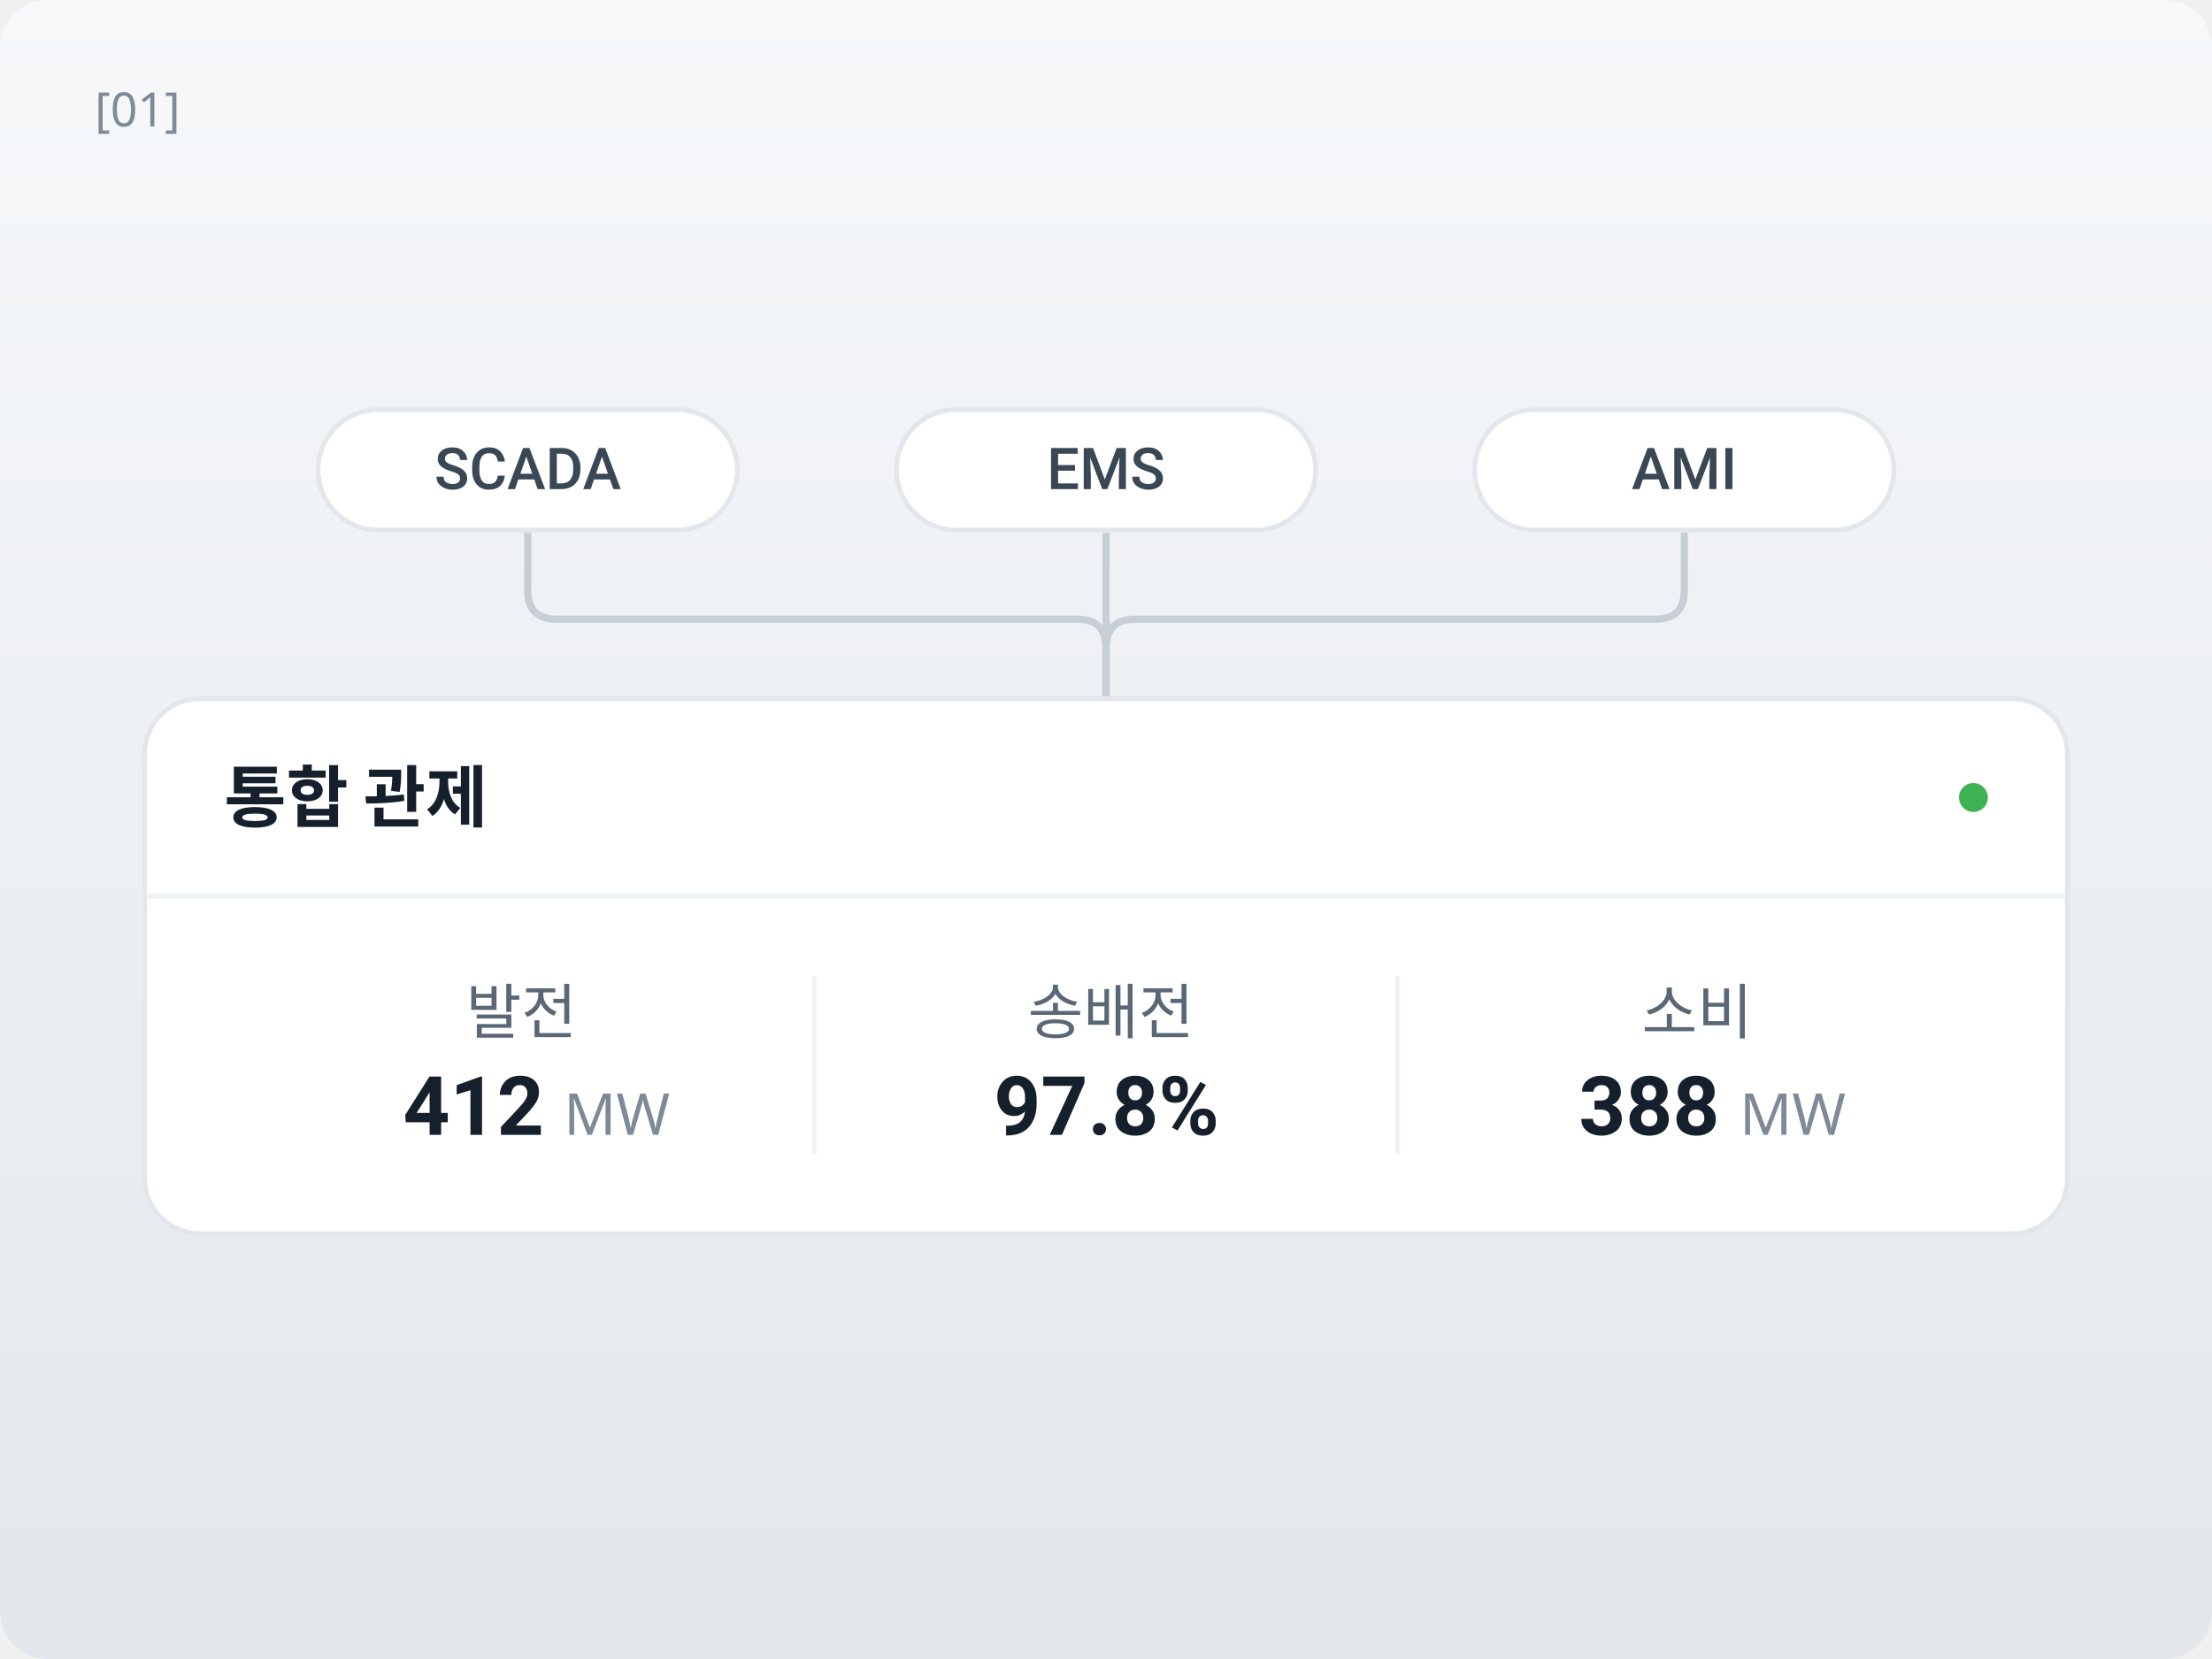
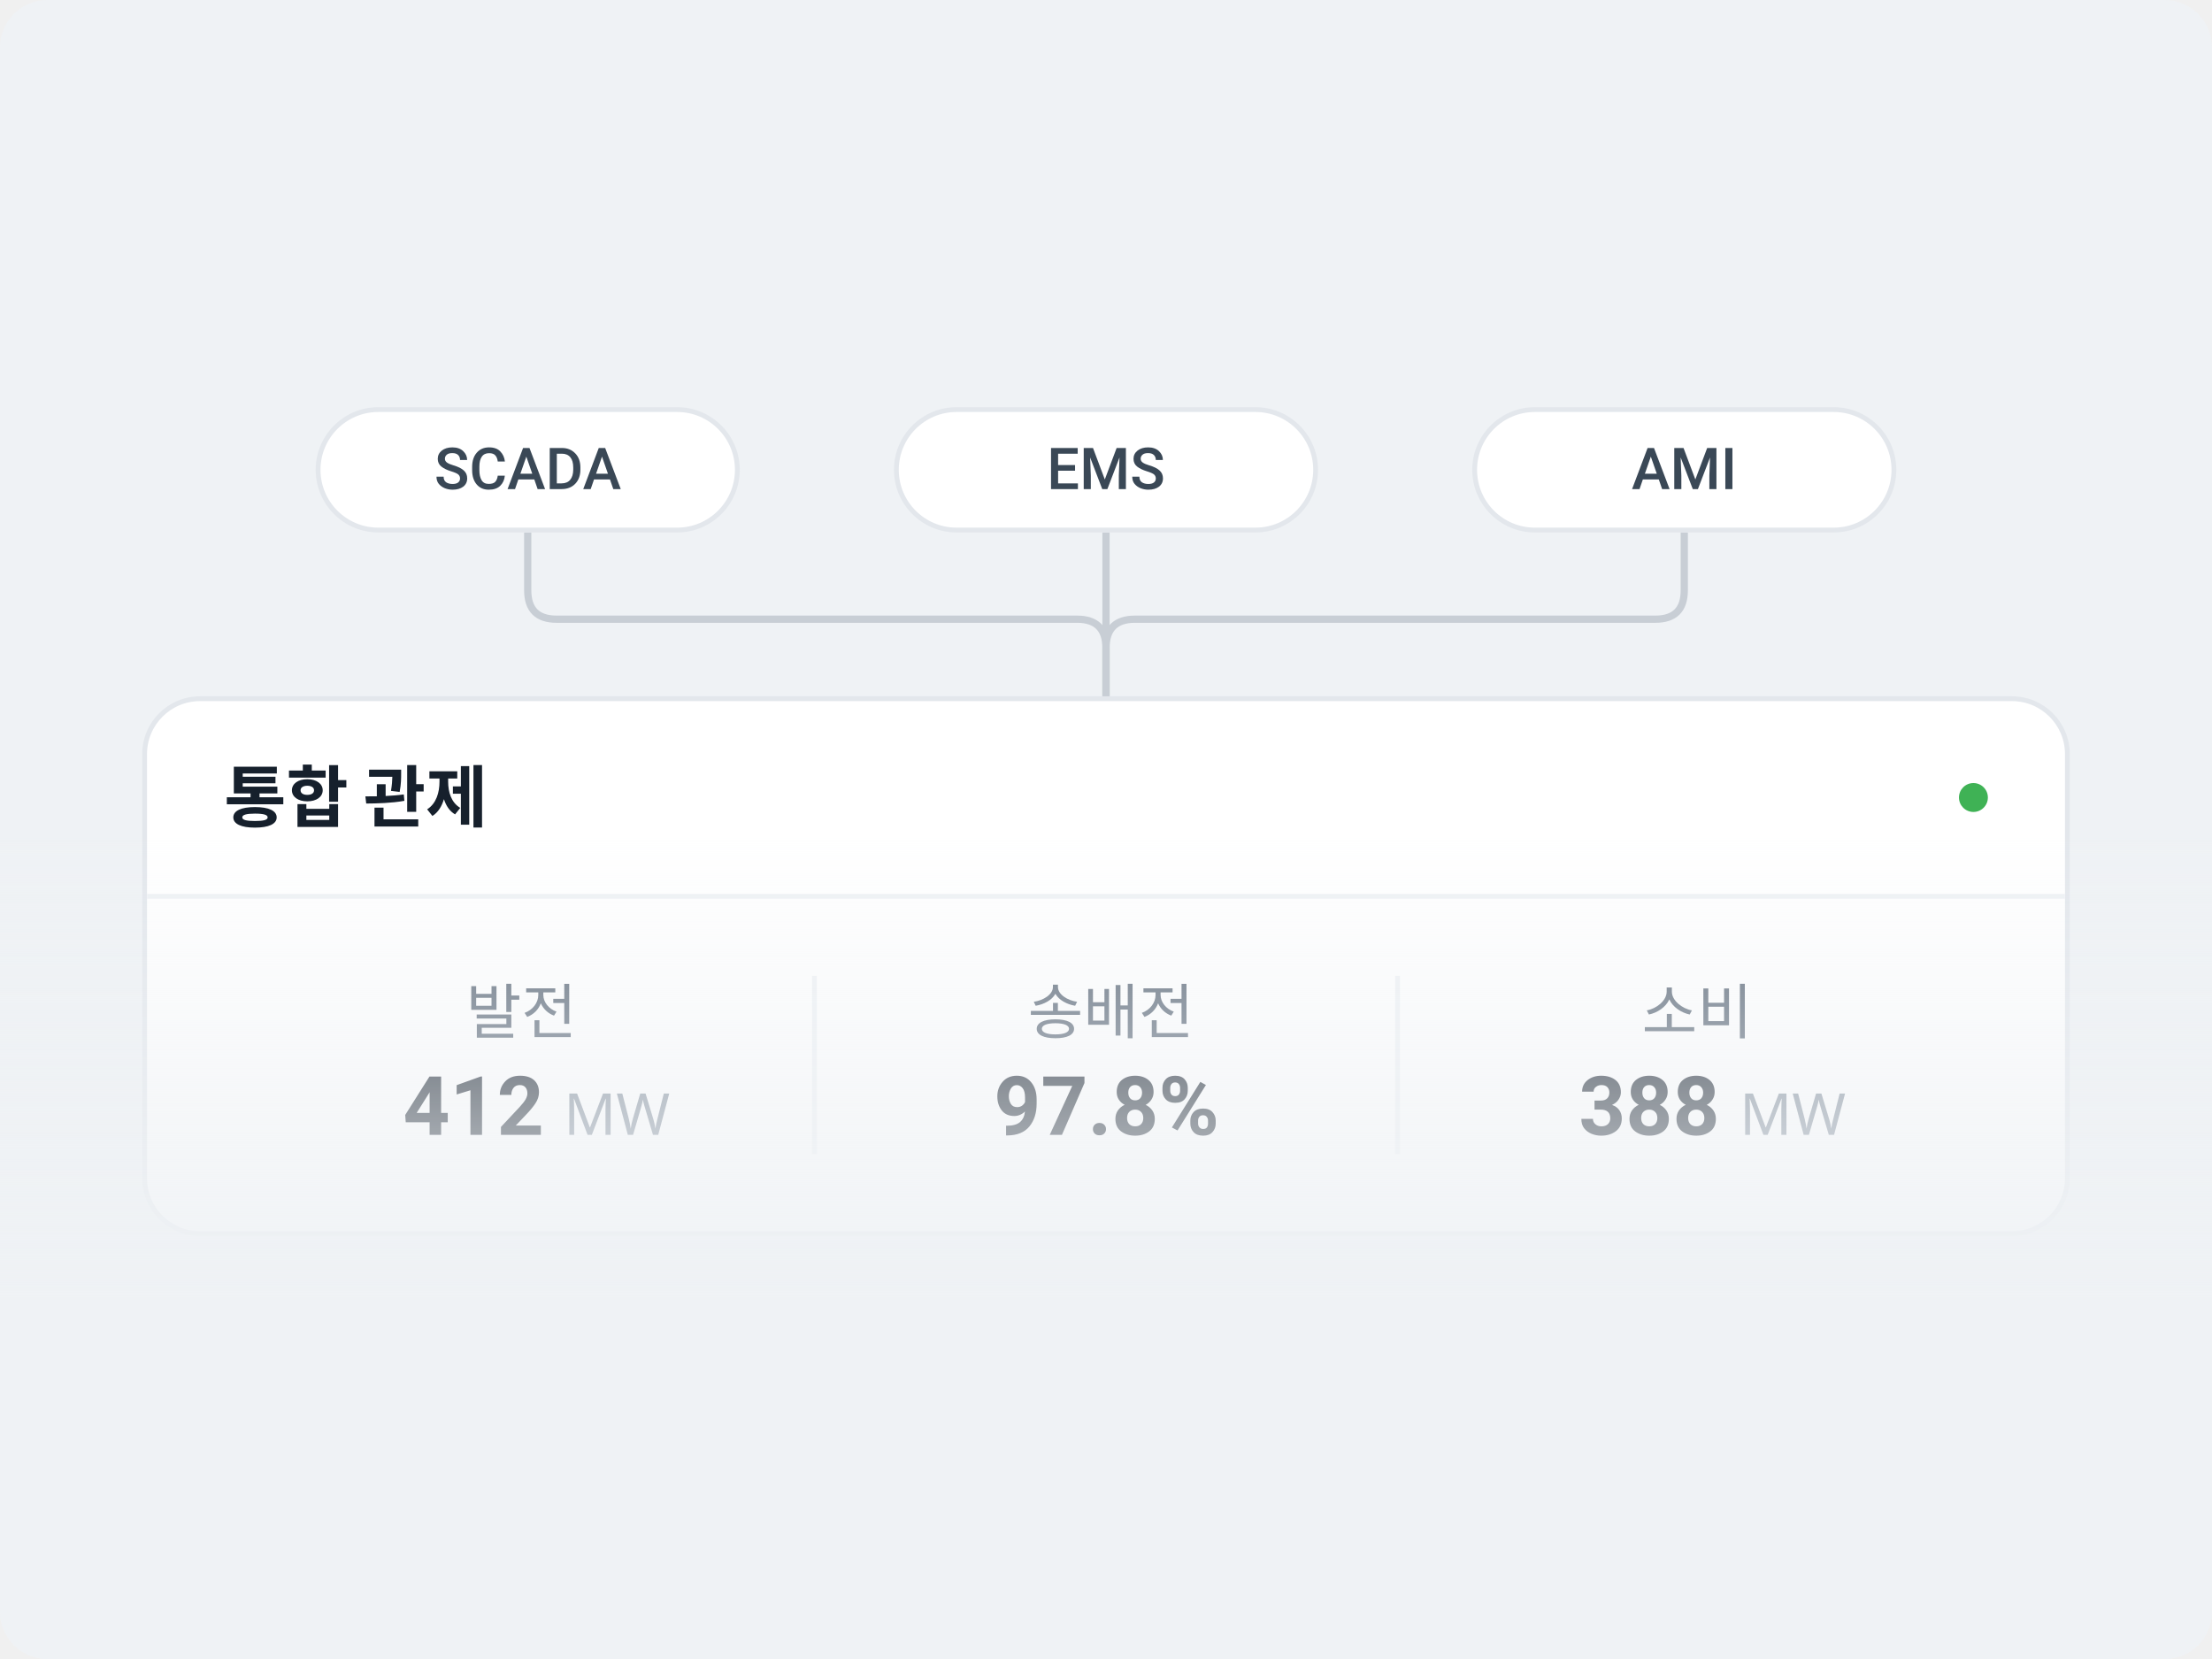
<svg xmlns="http://www.w3.org/2000/svg" width="560" height="420" viewBox="0 0 560 420" fill="none">
  <defs>
-     <linearGradient id="bg0" x1="0" y1="0" x2="0" y2="420" gradientUnits="userSpaceOnUse">
-       <stop offset="0" stop-color="#F6F8FA" />
-       <stop offset="1" stop-color="#E3E7EC" />
+     <linearGradient id="fade0" x1="0" y1="210" x2="0" y2="330" gradientUnits="userSpaceOnUse">
+       <stop offset="0" stop-color="#EFF2F5" stop-opacity="0" />
+       <stop offset="0.5" stop-color="#EFF2F5" stop-opacity="0.5" />
+       <stop offset="1" stop-color="#EFF2F5" stop-opacity="1" />
    </linearGradient>
    <clipPath id="card">
      <rect width="560" height="420" rx="12" />
    </clipPath>
  </defs>
  <g clip-path="url(#card)">
-     <rect x="0" y="0" width="560" height="420" rx="12" fill="url(#bg0)" />
-     <text x="24" y="32" font-family="JetBrains Mono" font-size="12" font-weight="400" fill="#7E8A98">[01]</text>
+     <rect x="0" y="0" width="560" height="420" rx="12" fill="#EFF2F5" />
    <g transform="translate(-61.60 -45.76) scale(1.22)">
      <g transform="translate(0 0) scale(1 1)">
        <path d="M160 148 V160 Q160 166 166 166 H274 Q280 166 280 172 V182" fill="none" stroke-width="1.5" stroke="#C8CED5" />
        <path d="M400 148 V160 Q400 166 394 166 H286 Q280 166 280 172 V182" fill="none" stroke-width="1.5" stroke="#C8CED5" />
        <path d="M280 148 V182" fill="none" stroke-width="1.5" stroke="#C8CED5" />
      </g>
      <rect x="116.5" y="122.5" width="87" height="25" rx="12.5" fill="#FFFFFF" stroke="#E3E7EC" stroke-width="1" />
      <text x="140.63" y="139" font-family="Roboto" font-size="12" font-weight="500" fill="#3A4856">SCADA</text>
      <rect x="236.5" y="122.5" width="87" height="25" rx="12.5" fill="#FFFFFF" stroke="#E3E7EC" stroke-width="1" />
      <text x="267.72" y="139" font-family="Roboto" font-size="12" font-weight="500" fill="#3A4856">EMS</text>
      <rect x="356.5" y="122.5" width="87" height="25" rx="12.5" fill="#FFFFFF" stroke="#E3E7EC" stroke-width="1" />
      <text x="389.06" y="139" font-family="Roboto" font-size="12" font-weight="500" fill="#3A4856">AMI</text>
      <rect x="80.5" y="182.5" width="399" height="111" rx="11.5" fill="#FFFFFF" stroke="#E3E7EC" stroke-width="1" />
      <line x1="81" y1="223.5" x2="479" y2="223.5" stroke="#EFF2F5" stroke-width="1" />
      <text x="97" y="208" font-family="Pretendard" font-size="14" font-weight="600" fill="#16202C">통합 관제</text>
      <rect x="457" y="200" width="6" height="6" rx="3" fill="#3FB255" />
      <text x="147.19" y="252" font-family="Pretendard" font-size="12.5" font-weight="400" fill="#5A6776">발전</text>
      <text x="134.11" y="273" font-family="Roboto" font-size="17" font-weight="600" fill="#16202C" font-variant-numeric="tabular-nums">412</text>
      <text x="167.48" y="273" font-family="JetBrains Mono" font-size="12" font-weight="500" fill="#7E8A98" font-variant-numeric="tabular-nums">MW</text>
      <line x1="219.5" y1="240" x2="219.5" y2="277" stroke="#EFF2F5" stroke-width="1" />
      <line x1="340.5" y1="240" x2="340.5" y2="277" stroke="#EFF2F5" stroke-width="1" />
      <text x="263.78" y="252" font-family="Pretendard" font-size="12.5" font-weight="400" fill="#5A6776">송배전</text>
      <text x="256.73" y="273" font-family="Roboto" font-size="17" font-weight="600" fill="#16202C" font-variant-numeric="tabular-nums">97.8%</text>
      <text x="391.19" y="252" font-family="Pretendard" font-size="12.5" font-weight="400" fill="#5A6776">소비</text>
      <text x="378.11" y="273" font-family="Roboto" font-size="17" font-weight="600" fill="#16202C" font-variant-numeric="tabular-nums">388</text>
      <text x="411.48" y="273" font-family="JetBrains Mono" font-size="12" font-weight="500" fill="#7E8A98" font-variant-numeric="tabular-nums">MW</text>
    </g>
+     <rect x="0" y="210" width="560" height="210" fill="url(#fade0)" />
  </g>
</svg>
